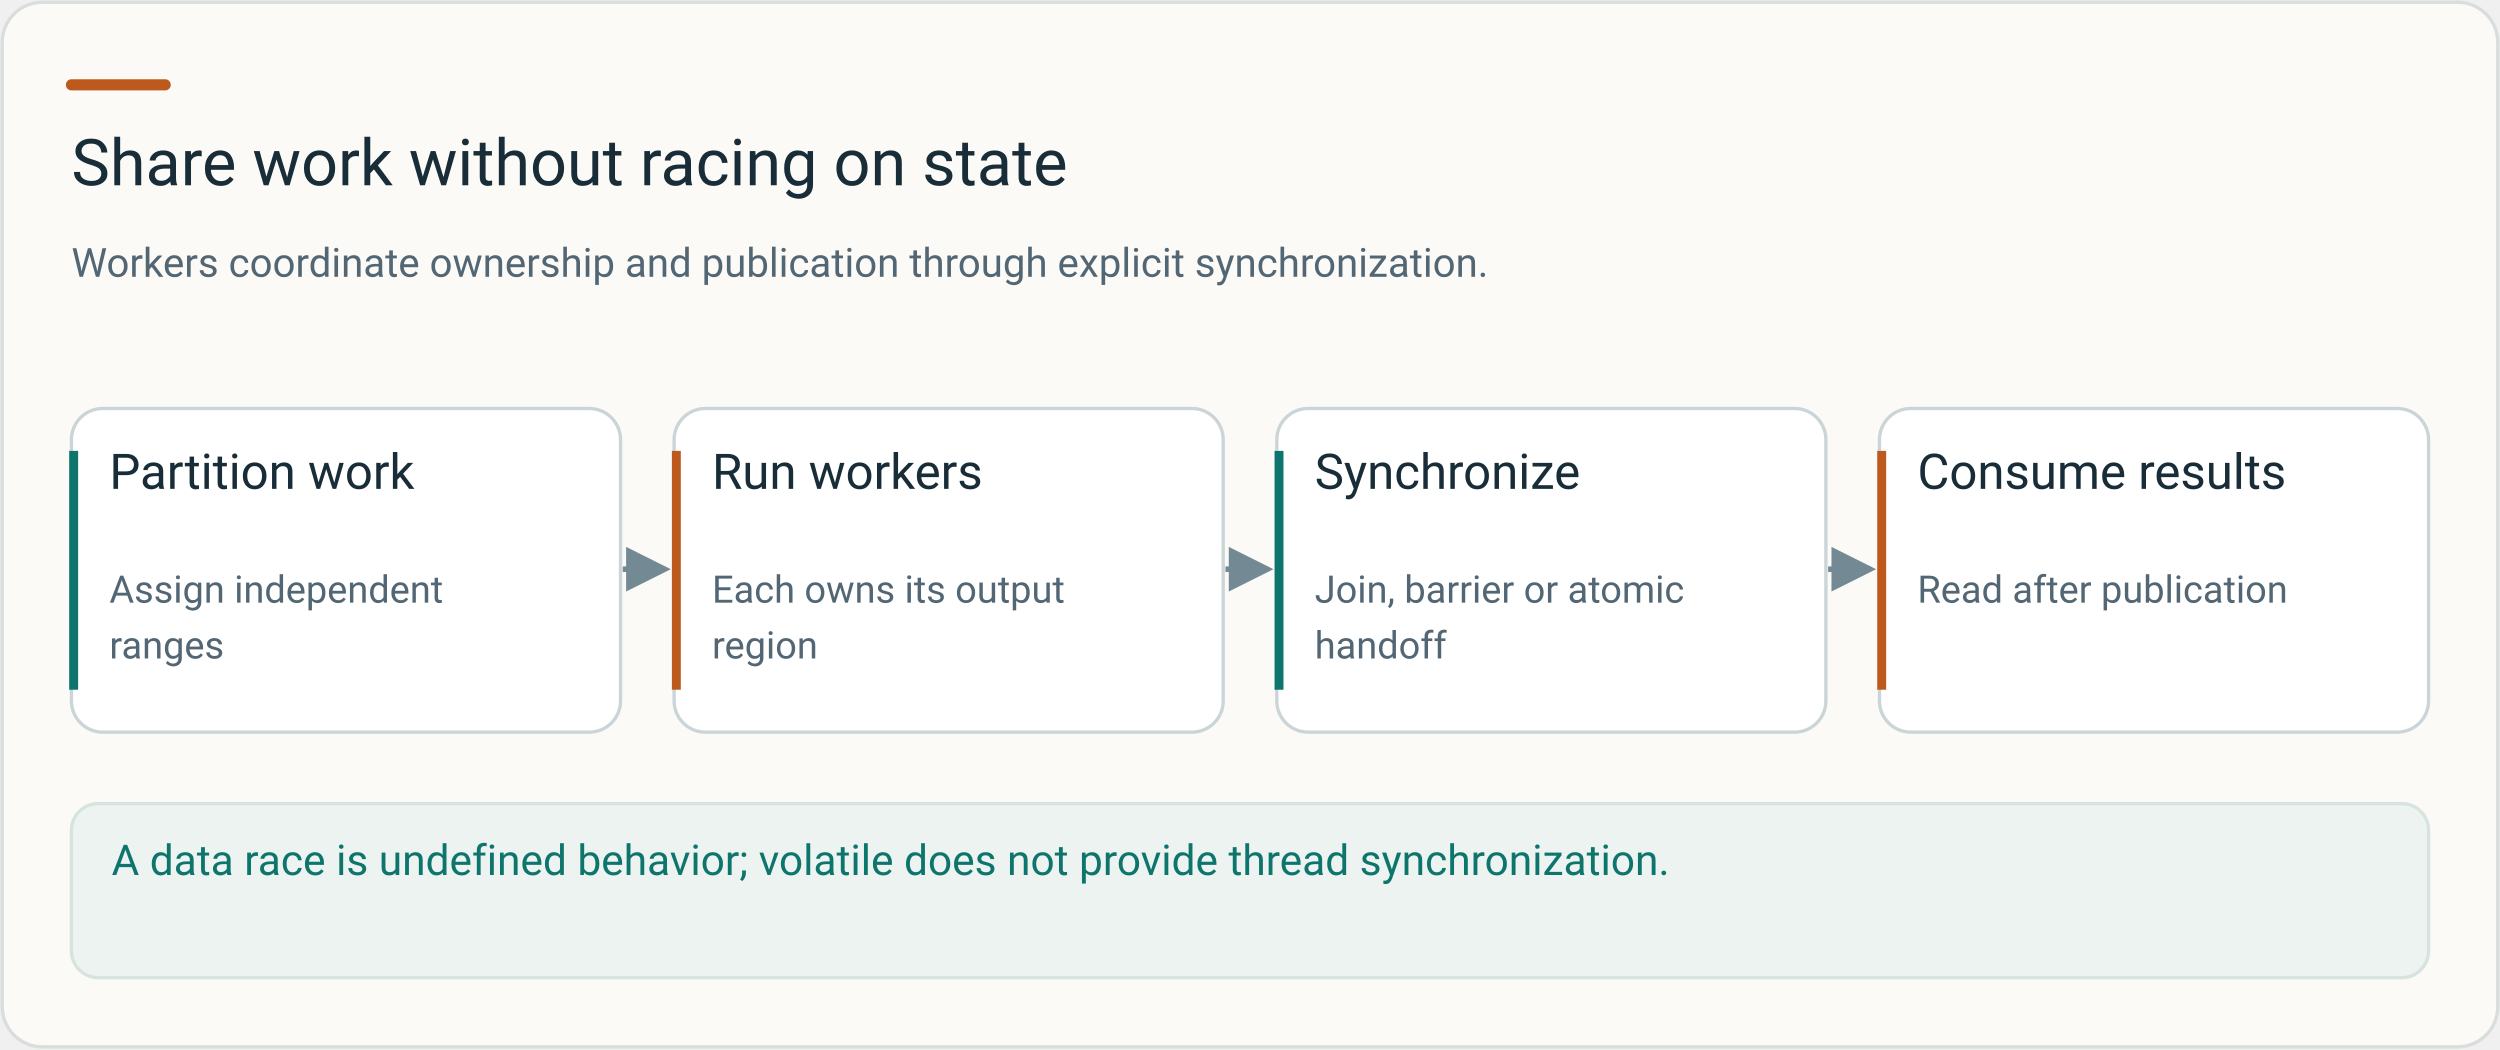
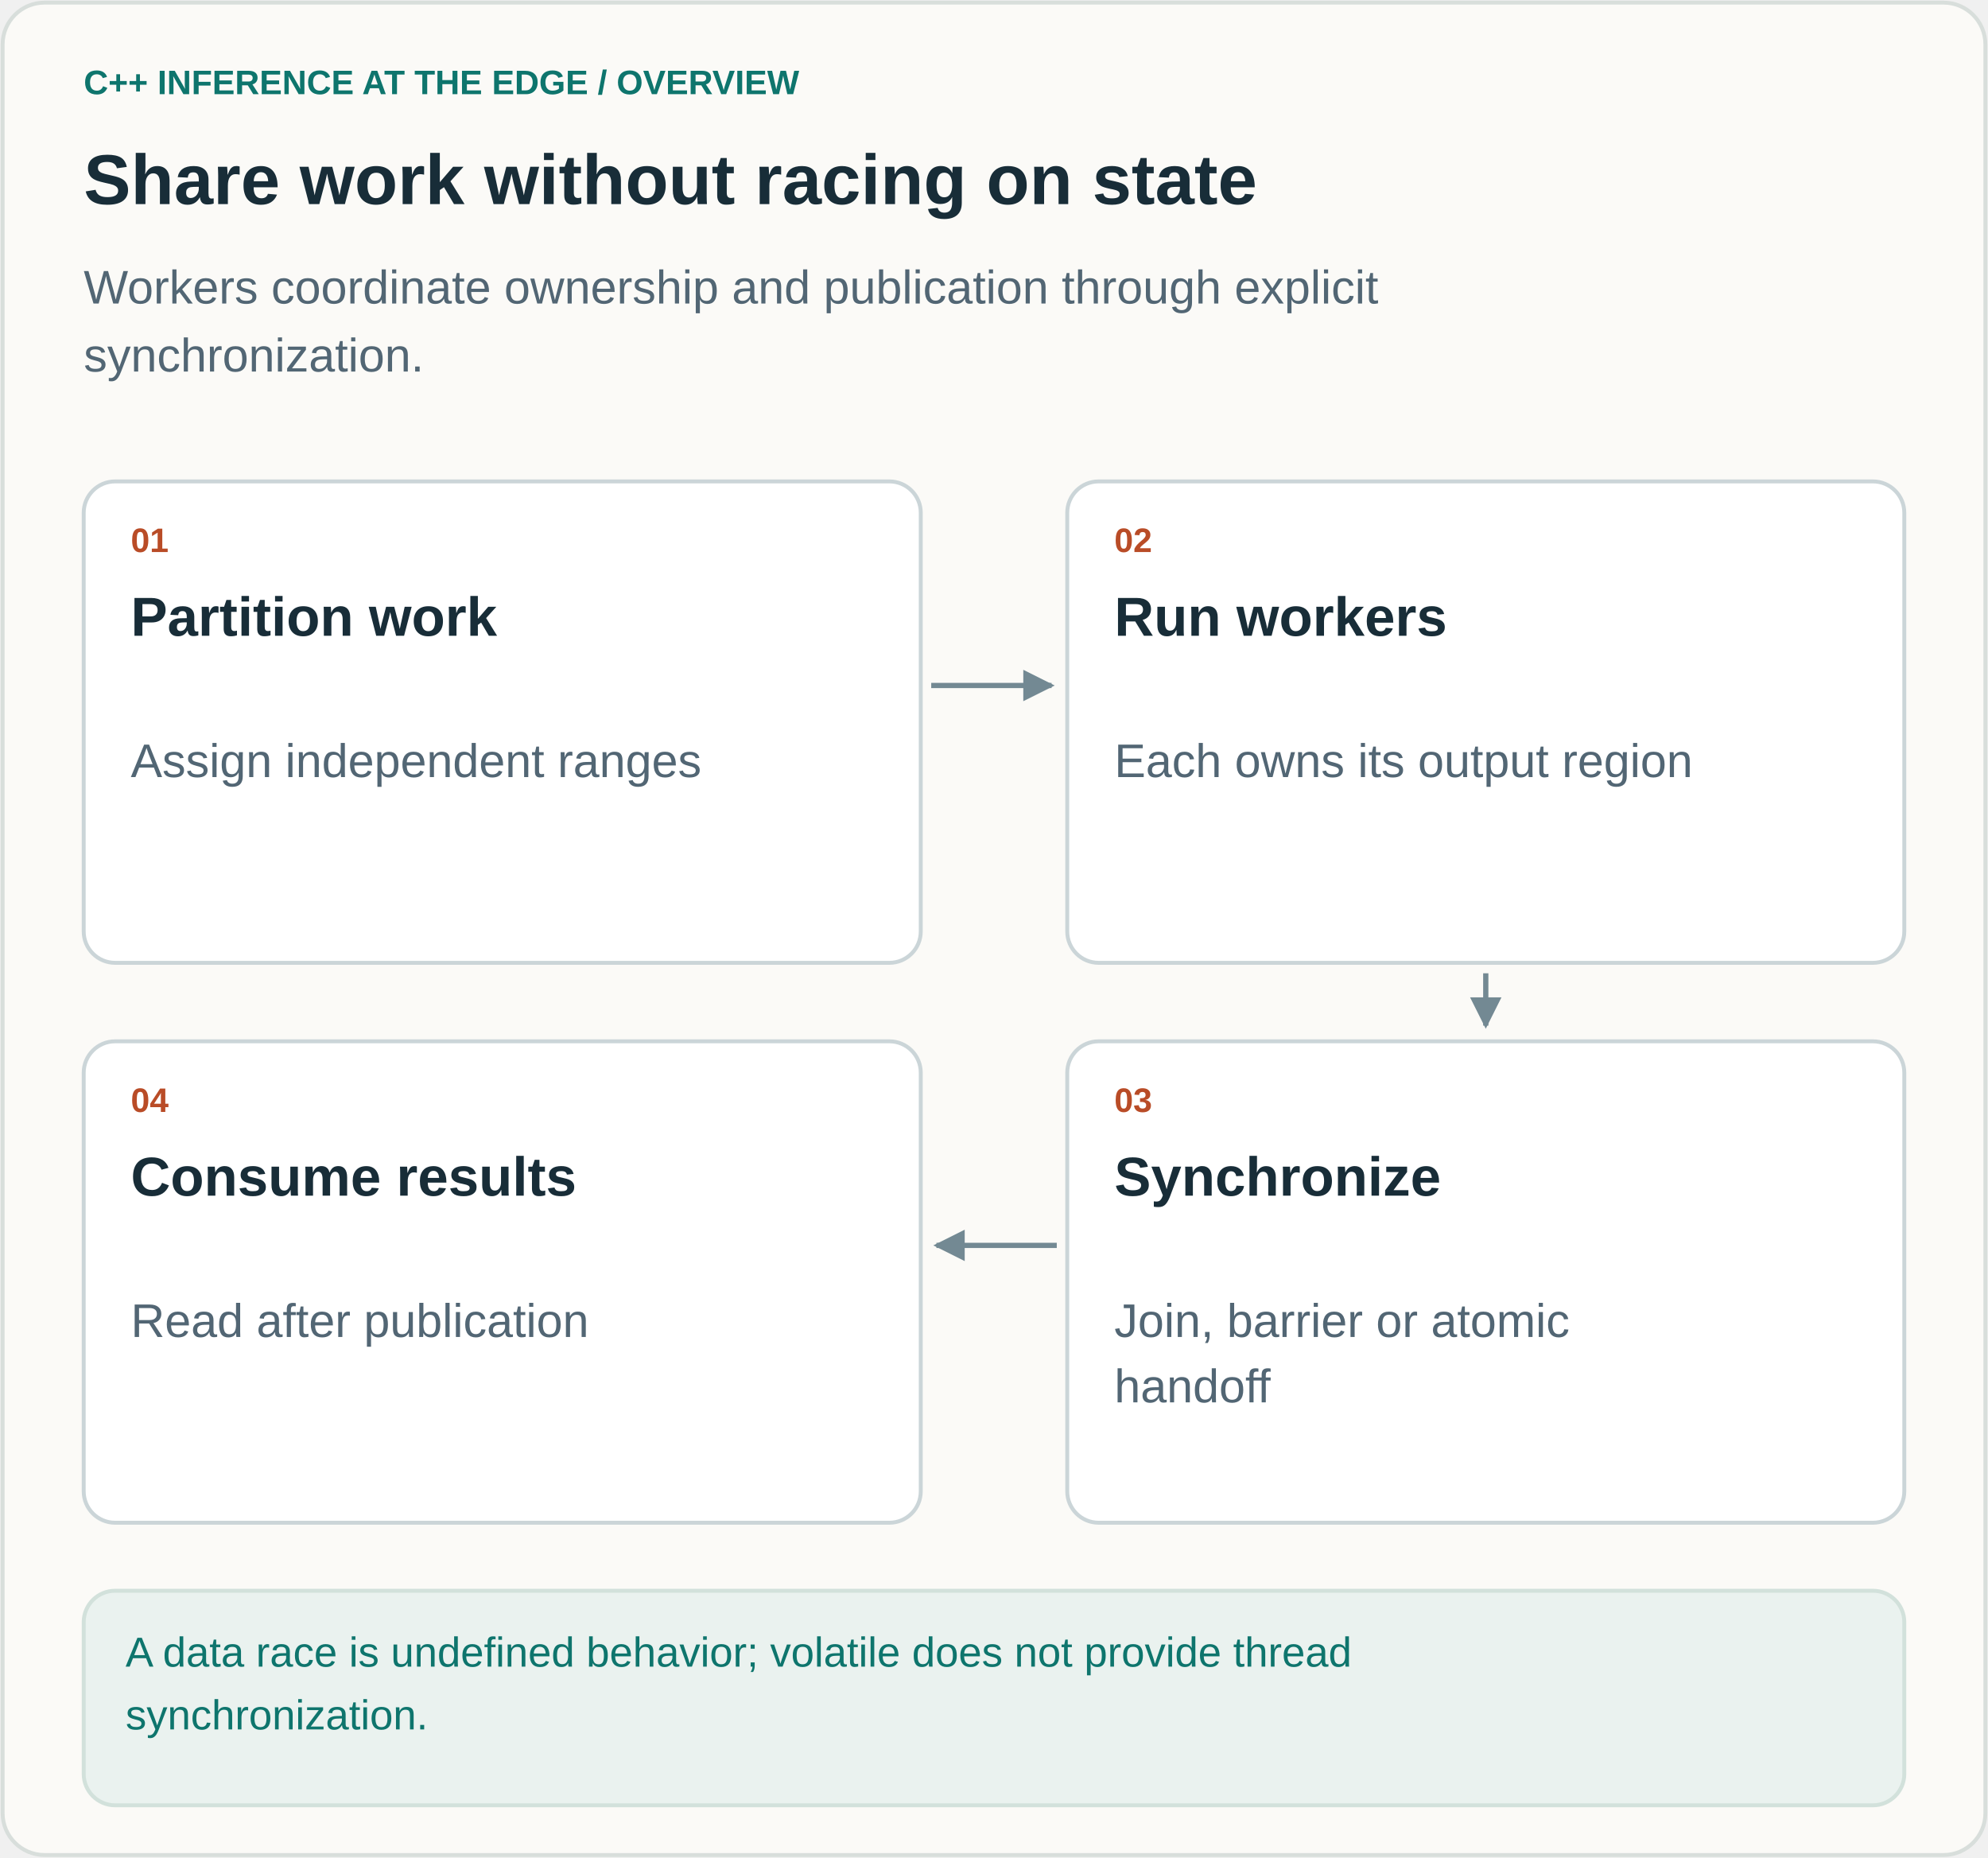
- <svg xmlns="http://www.w3.org/2000/svg" viewBox="0 0 1120 470" role="img" aria-labelledby="title desc">
+ <svg xmlns="http://www.w3.org/2000/svg" width="760" height="710" viewBox="0 0 760 710" role="img" aria-labelledby="title desc">
  <defs>
-     <marker id="arrow" markerWidth="8" markerHeight="8" refX="7" refY="4" orient="auto">
-       <path d="M0 0 L8 4 L0 8 Z" fill="#738993" />
+     <marker id="arrow" viewBox="0 0 10 10" refX="9" refY="5" markerWidth="6" markerHeight="6" orient="auto-start-reverse">
+       <path d="M0 0 L10 5 L0 10 Z" fill="#738993" />
    </marker>
  </defs>
-   <g font-family="Roboto, Arial, sans-serif">
-     <rect x="1" y="1" width="1118" height="468" rx="18" fill="#fbfaf7" stroke="#d8dedb" stroke-width="1.5" />
-     <path d="M32 38 H74" stroke="#bd591c" stroke-width="5" stroke-linecap="round" />
-     <text x="32" y="83" font-size="29" fill="#182d38" font-weight="400">Share work without racing on state</text>
-     <text x="32" y="124" font-size="18" fill="#526674" font-weight="400">Workers coordinate ownership and publication through explicit synchronization.</text>
-     <rect x="32" y="183" width="246" height="145" rx="14" fill="#fff" stroke="#cbd5d8" stroke-width="1.5" />
-     <path d="M33 202 V309" stroke="#0e756d" stroke-width="4" />
-     <text x="49" y="219" font-size="22" fill="#182d38" font-weight="400">Partition work</text>
-     <text x="49" y="270" font-size="17" fill="#526674" font-weight="400">Assign independent</text>
-     <text x="49" y="295" font-size="17" fill="#526674" font-weight="400">ranges</text>
-     <path d="M279 255 H298" stroke="#738993" stroke-width="2.5" marker-end="url(#arrow)" fill="none" />
-     <rect x="302" y="183" width="246" height="145" rx="14" fill="#fff" stroke="#cbd5d8" stroke-width="1.5" />
-     <path d="M303 202 V309" stroke="#bd591c" stroke-width="4" />
-     <text x="319" y="219" font-size="22" fill="#182d38" font-weight="400">Run workers</text>
-     <text x="319" y="270" font-size="17" fill="#526674" font-weight="400">Each owns its output</text>
-     <text x="319" y="295" font-size="17" fill="#526674" font-weight="400">region</text>
-     <path d="M549 255 H568" stroke="#738993" stroke-width="2.5" marker-end="url(#arrow)" fill="none" />
-     <rect x="572" y="183" width="246" height="145" rx="14" fill="#fff" stroke="#cbd5d8" stroke-width="1.5" />
-     <path d="M573 202 V309" stroke="#0e756d" stroke-width="4" />
-     <text x="589" y="219" font-size="22" fill="#182d38" font-weight="400">Synchronize</text>
-     <text x="589" y="270" font-size="17" fill="#526674" font-weight="400">Join, barrier or atomic</text>
-     <text x="589" y="295" font-size="17" fill="#526674" font-weight="400">handoff</text>
-     <path d="M819 255 H838" stroke="#738993" stroke-width="2.5" marker-end="url(#arrow)" fill="none" />
-     <rect x="842" y="183" width="246" height="145" rx="14" fill="#fff" stroke="#cbd5d8" stroke-width="1.5" />
-     <path d="M843 202 V309" stroke="#bd591c" stroke-width="4" />
-     <text x="859" y="219" font-size="22" fill="#182d38" font-weight="400">Consume results</text>
-     <text x="859" y="270" font-size="17" fill="#526674" font-weight="400">Read after publication</text>
-     <rect x="32" y="360" width="1056" height="78" rx="12" fill="#edf3f1" stroke="#d7e3de" stroke-width="1.5" />
-     <text x="50" y="392" font-size="19" fill="#0e756d" font-weight="400">A data race is undefined behavior; volatile does not provide thread synchronization.</text>
+   <g font-family="Arial, Helvetica, sans-serif">
+     <rect x="1" y="1" width="758" height="708" rx="16" fill="#fbfaf7" stroke="#d8dedb" stroke-width="1.5" />
+     <text x="32" y="36" font-size="13" fill="#0e756d" font-weight="700" text-anchor="start">C++ INFERENCE AT THE EDGE  /  OVERVIEW</text>
+     <text x="32" y="78" font-size="27" fill="#182d38" font-weight="600" text-anchor="start">Share work without racing on state</text>
+     <text x="32" y="116" font-size="18" fill="#526674" font-weight="400" text-anchor="start">Workers coordinate ownership and publication through explicit</text>
+     <text x="32" y="142" font-size="18" fill="#526674" font-weight="400" text-anchor="start">synchronization.</text>
+     <rect x="32" y="184" width="320" height="184" rx="12" fill="#fff" stroke="#cbd5d8" stroke-width="1.5" />
+     <text x="50" y="211" font-size="13" fill="#b94c27" font-weight="700" text-anchor="start">01</text>
+     <text x="50" y="243" font-size="21" fill="#182d38" font-weight="600" text-anchor="start">Partition work</text>
+     <text x="50" y="297" font-size="18" fill="#526674" font-weight="400" text-anchor="start">Assign independent ranges</text>
+     <rect x="408" y="184" width="320" height="184" rx="12" fill="#fff" stroke="#cbd5d8" stroke-width="1.5" />
+     <text x="426" y="211" font-size="13" fill="#b94c27" font-weight="700" text-anchor="start">02</text>
+     <text x="426" y="243" font-size="21" fill="#182d38" font-weight="600" text-anchor="start">Run workers</text>
+     <text x="426" y="297" font-size="18" fill="#526674" font-weight="400" text-anchor="start">Each owns its output region</text>
+     <rect x="408" y="398" width="320" height="184" rx="12" fill="#fff" stroke="#cbd5d8" stroke-width="1.5" />
+     <text x="426" y="425" font-size="13" fill="#b94c27" font-weight="700" text-anchor="start">03</text>
+     <text x="426" y="457" font-size="21" fill="#182d38" font-weight="600" text-anchor="start">Synchronize</text>
+     <text x="426" y="511" font-size="18" fill="#526674" font-weight="400" text-anchor="start">Join, barrier or atomic</text>
+     <text x="426" y="536" font-size="18" fill="#526674" font-weight="400" text-anchor="start">handoff</text>
+     <rect x="32" y="398" width="320" height="184" rx="12" fill="#fff" stroke="#cbd5d8" stroke-width="1.5" />
+     <text x="50" y="425" font-size="13" fill="#b94c27" font-weight="700" text-anchor="start">04</text>
+     <text x="50" y="457" font-size="21" fill="#182d38" font-weight="600" text-anchor="start">Consume results</text>
+     <text x="50" y="511" font-size="18" fill="#526674" font-weight="400" text-anchor="start">Read after publication</text>
+     <path d="M356 262 L402 262" fill="none" stroke="#738993" stroke-width="2" marker-end="url(#arrow)" />
+     <path d="M568 372 L568 392" fill="none" stroke="#738993" stroke-width="2" marker-end="url(#arrow)" />
+     <path d="M404 476 L358 476" fill="none" stroke="#738993" stroke-width="2" marker-end="url(#arrow)" />
+     <rect x="32" y="608" width="696" height="82" rx="12" fill="#eaf2ef" stroke="#d2e1db" stroke-width="1.5" />
+     <text x="48" y="637" font-size="16" fill="#0e756d" font-weight="400" text-anchor="start">A data race is undefined behavior; volatile does not provide thread</text>
+     <text x="48" y="661" font-size="16" fill="#0e756d" font-weight="400" text-anchor="start">synchronization.</text>
  </g>
</svg>
